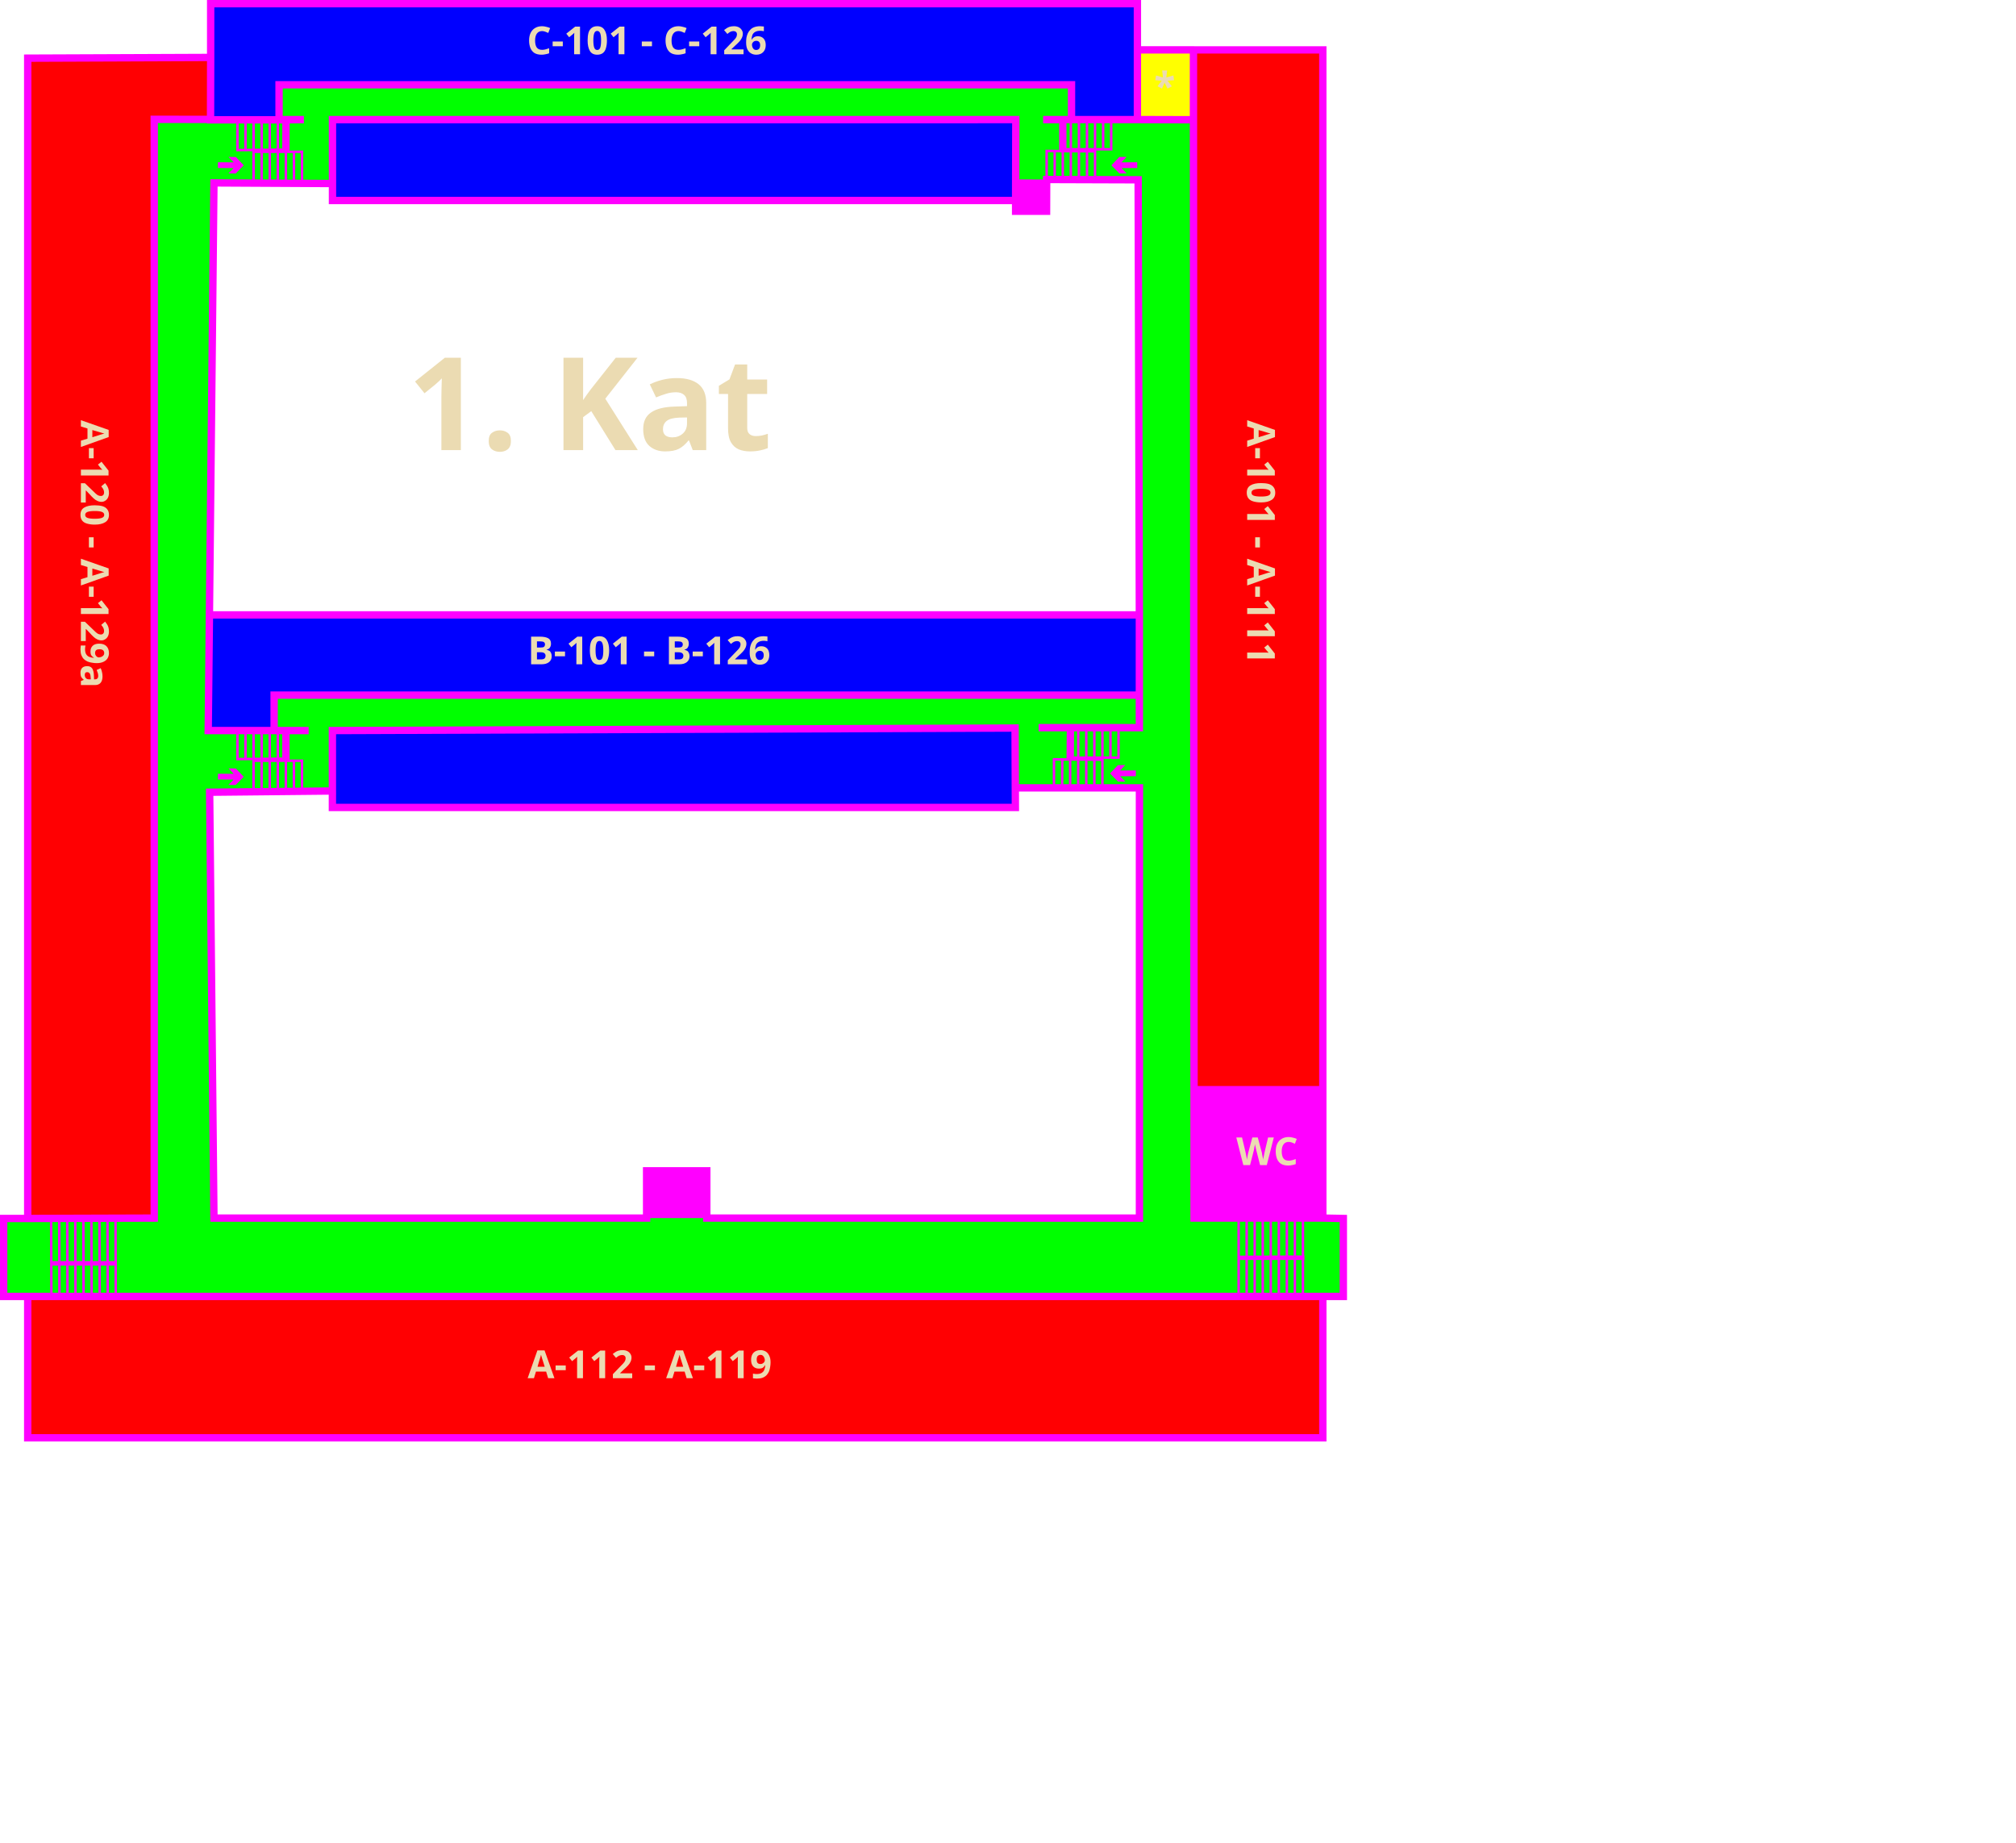
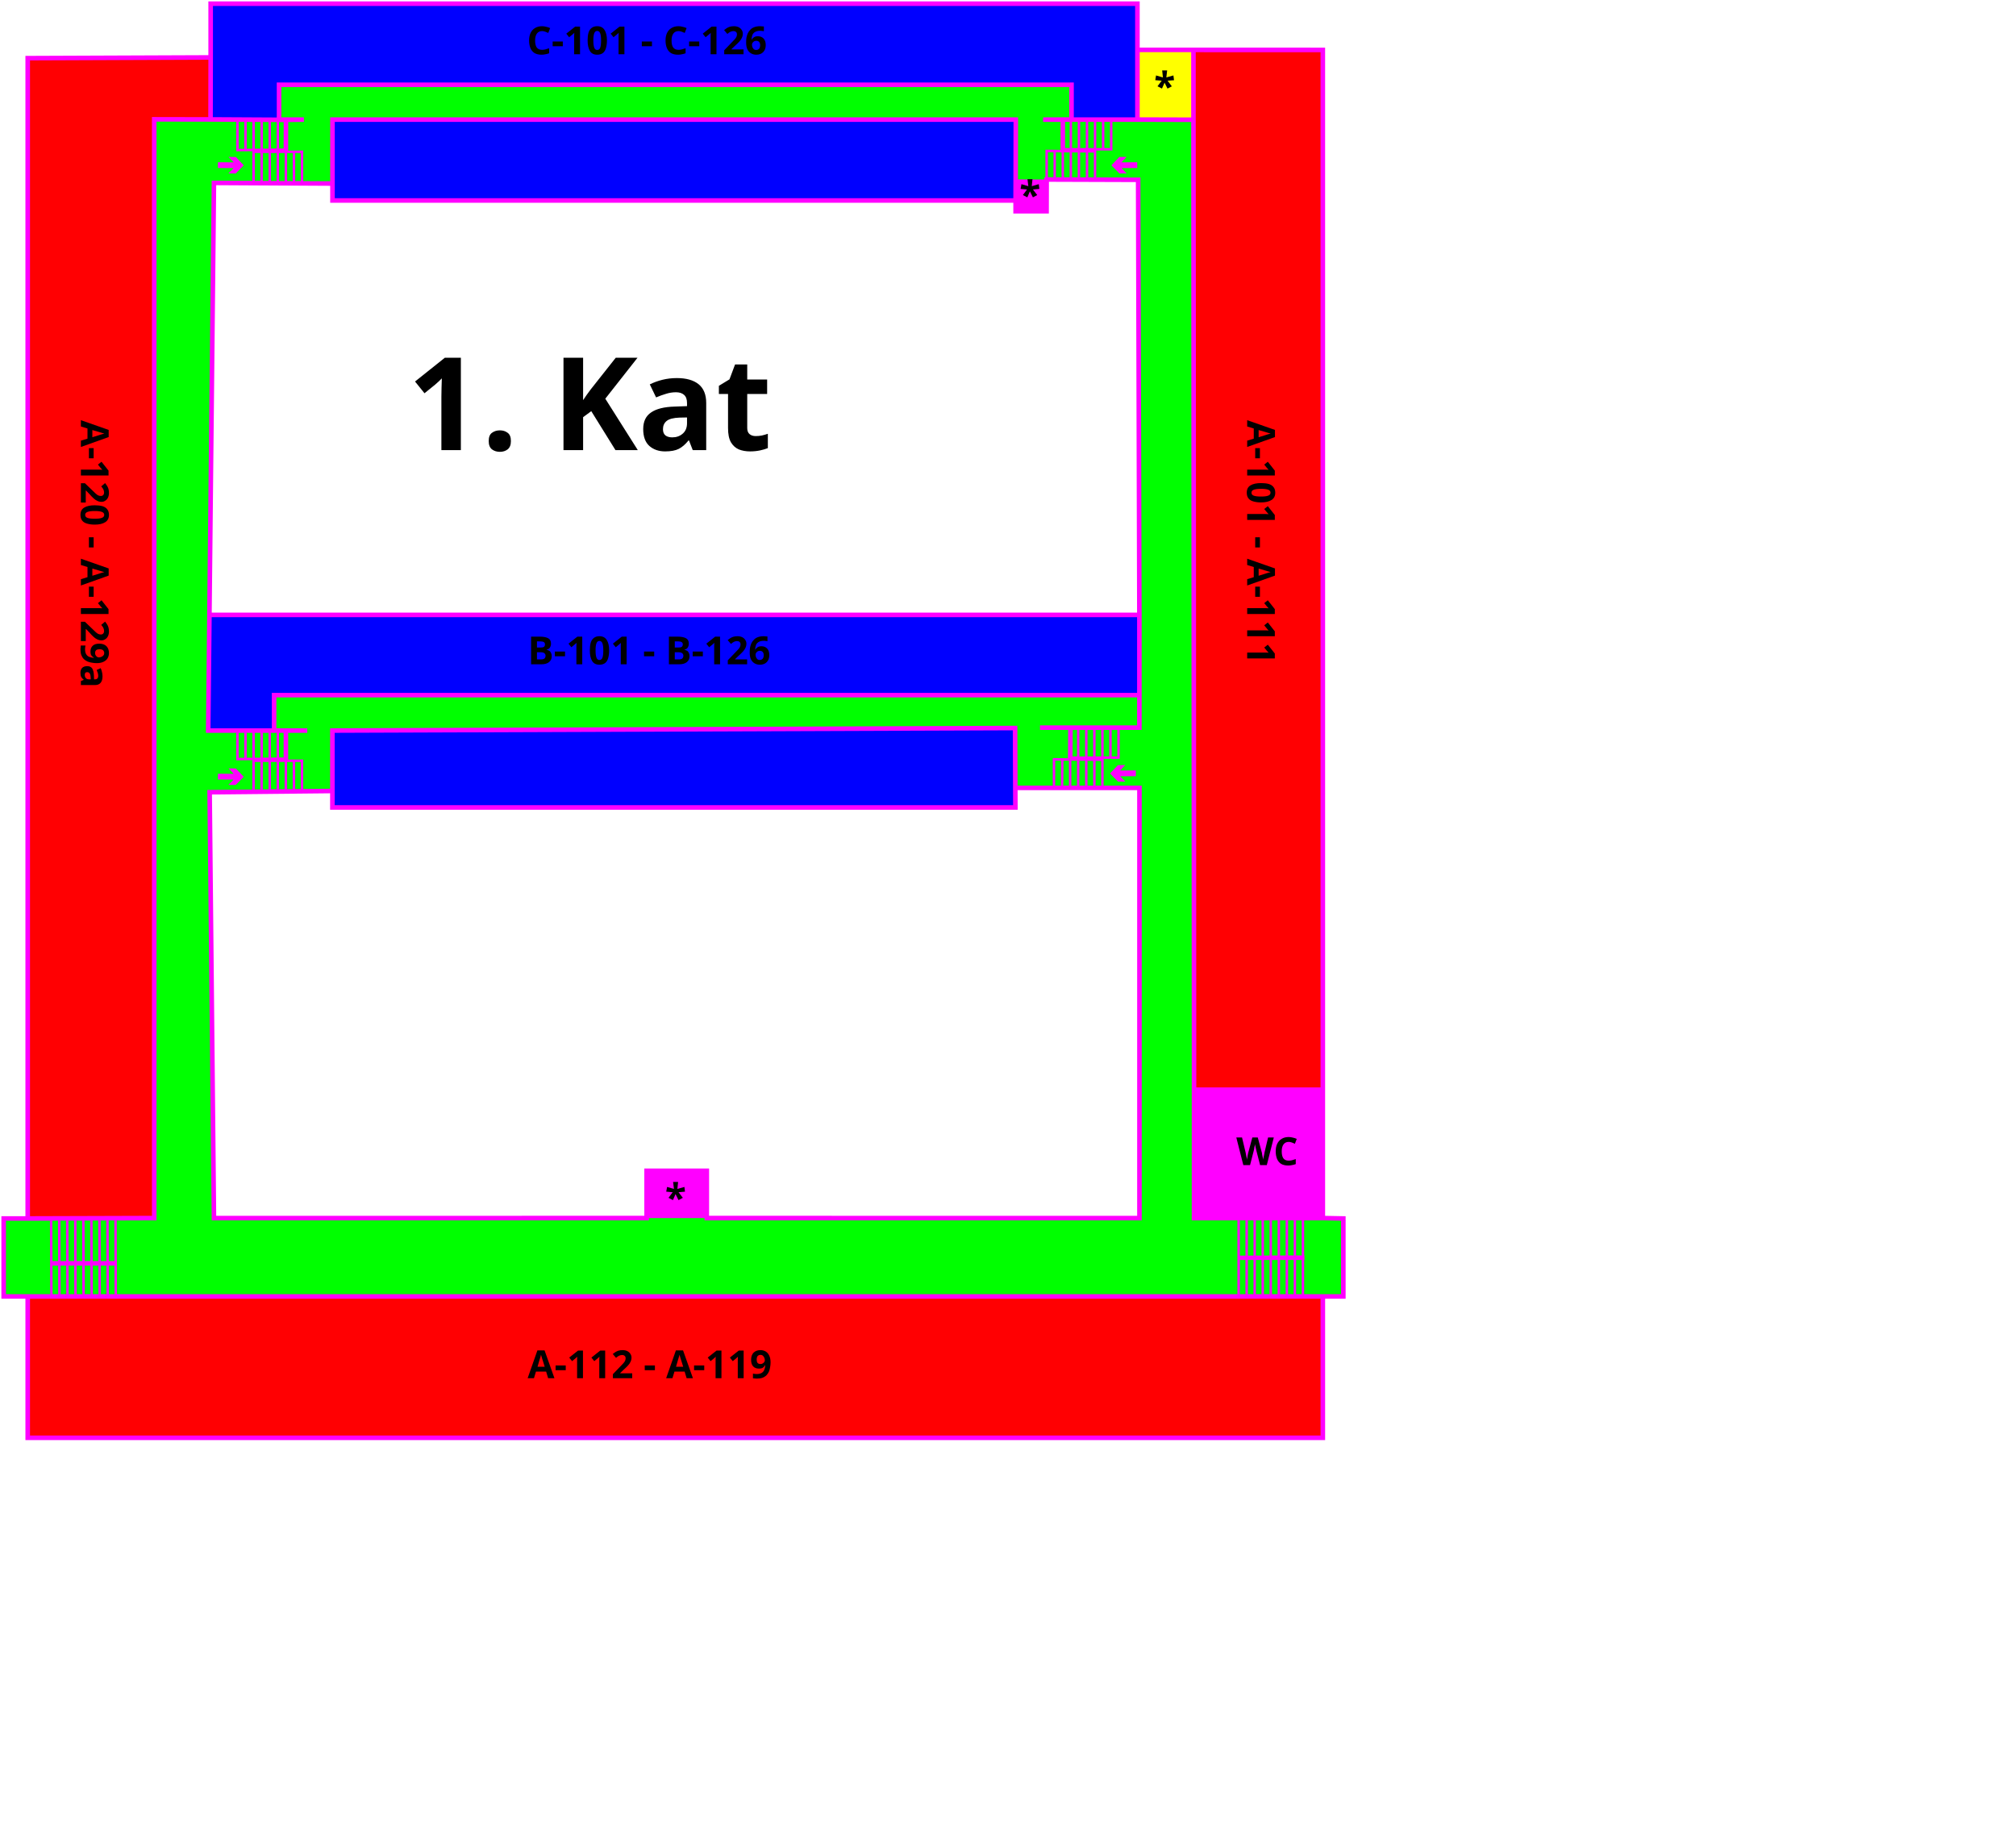
<svg xmlns="http://www.w3.org/2000/svg" width="220mm" height="201mm" viewBox="0 0 220 201" version="1.1" id="svg5" xml:space="preserve">
  <defs id="defs2">
    <symbol id="LeftArrow">
      <path d="M 9,36 31,14 H 46 L 30,30 H 62 V 42 H 30 L 46,58 H 31 Z" style="stroke:none" id="path137703" />
    </symbol>
  </defs>
  <g id="rooms" style="display:inline" transform="matrix(0.2672234,0,0,0.2672234,41.94234,31.80319)">
    <path id="1-A-3" style="opacity:1;fill:#ff0002;fill-opacity:1;stroke:none;stroke-width:2;stroke-dasharray:none;stroke-opacity:1" d="m -145.224,-95.561 v 0.296 h -0.418 l 1e-5,473.745 51.67,-0.163 V -70.297 l 22.995,0.044 0.049,-25.308 z" />
    <rect style="opacity:1;fill:#ff0002;fill-opacity:1;stroke:none;stroke-width:1.995;stroke-dasharray:none;stroke-opacity:1" id="1-A-2" width="528.892" height="57.882" x="-145.641" y="-468.024" transform="scale(1,-1)" />
    <rect style="display:inline;opacity:1;fill:#ff0002;fill-opacity:1;stroke:none;stroke-width:2;stroke-dasharray:none;stroke-opacity:1" id="1-A-1" width="52.596" height="424.536" x="330.654" y="-98.639" />
    <rect style="opacity:1;fill:#ffff00;fill-opacity:1;stroke:none;stroke-width:2.202;stroke-dasharray:none;stroke-opacity:1" id="1-Croaticum" width="23.12" height="28.527" x="307.534" y="-98.646" />
    <path id="1-C" style="display:inline;opacity:1;fill:#0000ff;fill-opacity:0.998;stroke:none;stroke-width:2;stroke-dasharray:none;stroke-opacity:1" d="M -70.928,117.513 V 70.179 h 49.745 V 37.157 H 257.789 v 33.022 h 49.745 v 47.334 z" transform="scale(1,-1)" />
    <path id="1-B" style="display:inline;opacity:1;fill:#0000ff;fill-opacity:1;stroke:none;stroke-width:2.055;stroke-dasharray:none;stroke-opacity:1" d="m -71.928,132.045 v 47.219 h 50.708 v 31.394 H 257.691 V 178.238 h 50.637 v -46.193 z" />
    <rect style="opacity:1;fill:#ff00ff;fill-opacity:1;stroke:none;stroke-width:2.823;stroke-dasharray:none;stroke-opacity:1" id="1-elevator-1" width="24.582" height="20.801" x="107.097" y="-379.816" transform="scale(1,-1)" />
    <rect style="display:inline;opacity:1;fill:#ff00ff;fill-opacity:1;stroke:none;stroke-width:1.873;stroke-dasharray:none;stroke-opacity:1" id="1-elevator-2" width="15.879" height="13.567" x="-307.833" y="164.802" transform="scale(-1,1)" />
    <rect style="opacity:1;fill:#ff00ff;fill-opacity:1;stroke:none;stroke-width:2.253;stroke-dasharray:none;stroke-opacity:1" id="1-elevator-3" width="12.645" height="14.435" x="257.789" y="-47.211" />
    <rect style="opacity:1;fill:#ff00ff;fill-opacity:1;stroke:none;stroke-width:2.039;stroke-dasharray:none;stroke-opacity:1" id="1-toilet" width="52.597" height="52.417" x="330.654" y="325.897" />
  </g>
  <circle id="image-anchor" style="fill:#000000;stroke:#ff00ff;stroke-width:0.265" cx="74.133" cy="77.133" r="0.001" />
  <path id="hallway" style="display:inline;opacity:1;fill:#00ff00;fill-opacity:1;stroke:none;stroke-width:0.534;stroke-dasharray:none;stroke-opacity:0.083" d="m 30.436,9.251 v 3.799 l 2.709,0.044 -16.33,-0.032 4e-6,119.836 -16.43,0.043 v 8.505 H 146.578 v -8.505 H 130.285 V 13.066 l -13.369,-0.018 V 9.251 h -3.1 z m 5.829,3.799 74.548,-0.002 1.7e-4,6.526 13.373,0.044 v 56.224 h -4.174 -1.38 -88.736 v 3.865 h 3.426 -10.615 l 0.625,-59.752 12.934,0.07 z m 74.522,66.383 v 6.527 h 13.54 V 132.899 H 23.332 L 22.861,86.3 H 36.256 v -6.593 z" />
-   <path id="walls" style="display:inline;fill:#ff00ff;fill-opacity:0.001;stroke:#ff00ff;stroke-width:0.802;stroke-linecap:square;stroke-dasharray:none;stroke-opacity:1" d="M 144.356,141.447 H 3.024 m 112.957,-125.297 0,-3.101 -2.149,-10e-7 3.1,-0.002 m -6.102,8.826 v 1.171 m -80.917,56.662 1.286,3e-5 8e-6,3.297 -8e-6,-3.297 2.083,-3e-5 m 91.054,-3.905 v 3.59 h -7.523 l -0.025,3.47 0.025,-3.47 h -3.071 m -77.469,8.705 h 74.532 l -0.032,-8.663 -74.5,0.274 z m 0,-1.796 -13.394,0.136 0.47,46.463 47.213,-0.001 v -5.157 h 6.569 v 5.157 l 47.213,0.001 V 85.959 H 110.803 M 36.282,20.025 23.348,19.955 22.855,67.089 m 87.975,-44.044 3.379,-3e-5 0.011,-3.46 9.982,0.033 0.133,47.471 M 36.282,13.05 v 8.824 h 74.548 l 0.022,-8.826 z m -13.427,54.039 -0.133,12.618 h 7.191 v -3.865 h 3.426 90.997 v -8.753 H 22.855 M 130.301,118.891 v 14.007 H 144.356 M 130.239,13.066 130.301,118.891 h 14.055 M 130.239,5.444 v 7.621 l -6.117,-0.018 M 3.024,132.942 16.831,132.899 V 13.018 l 6.145,0.012 0.013,-6.763 -0.013,6.807 h 8.231 l -0.009,3.487 0.009,-3.487 1.954,-0.025 H 30.452 V 9.251 h 2.709 80.67 3.1 v 3.797 h 7.191 l 1e-5,-7.605 M 3.024,6.346 3.024,132.942 H 0.401 v 8.505 l 2.623,2e-5 v 15.423 H 144.356 V 141.447 h 2.238 v -8.505 l -2.238,-0.044 -8e-4,-127.453 -20.233,-0.002 V 0.401 H 22.989 l 1e-6,5.866 z" />
+   <path id="walls" style="display:inline;fill:#ff00ff;fill-opacity:0.001;stroke:#ff00ff;stroke-width:0.5;stroke-linecap:square;stroke-dasharray:none;stroke-opacity:1" d="M 144.356,141.447 H 3.024 M 115.981,16.15 v -3.101 l -2.149,-10e-7 3.1,-0.002 m -6.102,8.826 v 1.171 m -80.917,56.662 1.286,3e-5 8e-6,3.297 -8e-6,-3.297 2.083,-3e-5 m 91.054,-3.905 v 3.59 h -7.523 l -0.025,3.47 0.025,-3.47 h -3.071 m -77.469,8.705 h 74.532 l -0.032,-8.663 -74.5,0.274 z m 0,-1.796 -13.394,0.136 0.47,46.463 47.213,-0.001 v -5.157 h 6.569 v 5.157 l 47.213,0.001 V 85.959 H 110.803 M 36.282,20.025 23.348,19.955 22.855,67.089 m 87.975,-44.044 3.379,-3e-5 0.011,-3.46 9.982,0.033 0.133,47.471 M 36.282,13.05 v 8.824 h 74.548 l 0.022,-8.826 z m -13.427,54.039 -0.133,12.618 h 7.191 v -3.865 h 3.426 90.997 v -8.753 H 22.855 M 130.301,118.891 v 14.007 H 144.356 M 130.239,13.066 130.301,118.891 h 14.055 M 130.239,5.444 v 7.621 l -6.117,-0.018 M 3.024,132.942 16.831,132.899 V 13.018 l 6.145,0.012 0.013,-6.763 -0.013,6.763 8.231,0.044 -0.009,3.487 0.009,-3.487 1.954,-0.025 H 30.452 V 9.251 h 2.709 80.67 3.1 v 3.797 h 7.191 l 1e-5,-7.605 M 3.024,6.346 3.024,132.942 H 0.401 v 8.505 l 2.623,2e-5 v 15.423 H 144.356 V 141.447 h 2.238 v -8.505 l -2.238,-0.044 -8e-4,-127.453 -20.233,-0.002 V 0.401 H 22.989 l 1e-6,5.866 z" />
  <path id="stairs" style="display:inline;fill:#00ff00;fill-opacity:0.001;stroke:#ff00ff;stroke-width:0.267;stroke-linecap:square;stroke-dasharray:none;stroke-opacity:1" d="m 142.215,137.337 h -7.019 m -0.012,-0.21 7.03,-0.022 m -7.045,-4.233 v 8.55 m 0.877,-8.55 v 8.55 m 0.877,-8.55 v 8.55 m 0.877,-8.55 v 8.55 m 0.877,-8.55 v 8.55 m 0.877,-8.55 v 8.55 m 0.877,-8.55 v 8.55 m 0.877,-8.55 v 8.55 m 0.877,-8.55 v 8.55 M 12.627,137.951 H 5.608 m 0,-0.232 h 7.019 m -7.045,-4.801 0.026,8.53 m 0.852,-8.53 0.026,8.53 m 0.852,-8.53 0.026,8.53 m 0.852,-8.53 0.026,8.53 m 0.852,-8.53 0.026,8.53 m 0.852,-8.53 0.026,8.53 m 0.852,-8.53 0.026,8.53 m 0.852,-8.53 0.026,8.53 m 0.852,-8.53 0.026,8.53 M 118.622,19.585 v -3.112 m -1.761,-0.185 V 13.136 m 0.88,3.151 V 13.136 m 0.88,3.151 V 13.136 m 0.88,3.151 V 13.136 m 0.88,3.151 V 13.136 m 0.88,3.151 V 13.136 m -6.163,6.448 v -3.104 m 0.88,3.104 v -3.112 m 0.88,3.112 v -3.112 m 0.88,3.112 v -3.112 m 1.761,0.045 -1e-5,3.067 m -5.282,-7.7e-5 v -3.112 l 5.282,0.045 m -3.521,-3.381 v 3.151 l 5.282,7.5e-5 m -1.835,69.672 v -3.112 m -1.761,-0.185 v -3.151 m 0.88,3.151 v -3.151 m 0.88,3.151 v -3.151 m 0.88,3.151 v -3.151 m 0.88,3.151 v -3.151 m 0.88,3.151 v -3.151 m -6.163,6.448 0.026,-3.104 m 0.854,3.104 v -3.112 m 0.88,3.112 v -3.112 m 0.88,3.112 v -3.112 m 1.761,0.045 -1e-5,3.067 m -5.282,-8e-5 v -3.112 l 5.282,0.045 m -3.521,-3.381 v 3.151 l 5.282,8e-5 M 30.317,13.264 v 3.112 m -1.761,0.185 -0.011,3.374 m 0.892,-3.374 v 3.365 m 0.88,-3.365 v 3.356 m 0.88,-3.356 v 3.347 m 0.88,-3.347 v 3.338 m 0.88,-3.338 v 3.296 m -6.163,-6.593 v 3.112 m 0.88,-3.112 v 3.112 m 0.88,-3.112 v 3.112 m 0.88,-3.112 v 3.112 m 1.761,-0.045 -8e-6,-3.067 m -5.282,7.8e-5 3e-6,3.112 5.282,-0.045 m -3.521,3.613 v -3.383 h 5.282 m -2.641,63.145 v 3.112 m -1.761,0.185 -0.011,3.374 m 0.892,-3.374 v 3.365 m 0.88,-3.365 v 3.356 m 0.88,-3.356 v 3.347 m 0.88,-3.347 v 3.338 m 0.88,-3.338 v 3.296 m -6.163,-6.593 v 3.112 m 0.88,-3.112 v 3.112 m 0.88,-3.112 v 3.112 m 0.88,-3.112 v 3.112 m 1.761,-0.045 -8e-6,-3.067 m -5.282,8e-5 3e-6,3.112 5.282,-0.045 m -3.521,3.613 v -3.383 h 5.282" />
  <path id="arrows-bottom" style="display:none;fill:#ff00ff;fill-opacity:1;stroke:#ff00ff;stroke-width:0.19;stroke-dasharray:none;stroke-opacity:1" d="m 16.764,138.866 -0.531,0.005 -0.77,0.814 0.786,0.798 0.531,-0.005 -0.572,-0.58 1.847,-0.012 -0.004,-0.44 -1.847,0.012 z m 114.285,-0.249 0.531,0.005 0.77,0.814 -0.786,0.798 -0.531,-0.005 0.572,-0.58 -1.847,-0.012 0.004,-0.44 1.847,0.012 z" />
  <path id="arrows-top" style="fill:#ff00ff;fill-opacity:1;stroke:#ff00ff;stroke-width:0.19;stroke-dasharray:none;stroke-opacity:1" d="m 122.717,17.217 -0.531,0.005 -0.77,0.814 0.786,0.798 0.531,-0.005 -0.572,-0.58 1.847,-0.012 -0.004,-0.44 -1.847,0.012 z m -0.148,66.353 -0.531,0.005 -0.77,0.814 0.786,0.798 0.531,-0.005 -0.572,-0.58 1.847,-0.012 -0.004,-0.44 -1.847,0.012 z m -97.404,0.363 0.531,0.005 0.77,0.814 -0.786,0.798 -0.531,-0.005 0.572,-0.58 -1.847,-0.012 0.004,-0.44 1.847,0.012 z m 0,-66.716 0.531,0.005 0.77,0.814 -0.786,0.798 -0.531,-0.005 0.572,-0.58 -1.847,-0.012 0.004,-0.44 1.847,0.012 z" />
-   <g id="map-text" style="fill:#ebdbb2;fill-opacity:1;stroke:none">
-     <text xml:space="preserve" style="font-style:normal;font-variant:normal;font-weight:bold;font-stretch:normal;font-size:4.233px;font-family:'Courier Prime';-inkscape-font-specification:'Courier Prime Bold';display:inline;fill:#ebdbb2;stroke:none;stroke-width:0.267;fill-opacity:1" x="134.915" y="127.121" id="text398-0">
-       <tspan id="tspan396-62" style="font-style:normal;font-variant:normal;font-weight:bold;font-stretch:normal;font-size:4.233px;font-family:'Courier Prime';-inkscape-font-specification:'Courier Prime Bold';fill:#ebdbb2;stroke:none;stroke-width:0.267;fill-opacity:1" x="134.915" y="127.121">WC</tspan>
+   <g id="map-text" style="fill:#000000;fill-opacity:1;stroke:none">
+     <text xml:space="preserve" style="font-style:normal;font-variant:normal;font-weight:bold;font-stretch:normal;font-size:4.233px;font-family:'Courier Prime';-inkscape-font-specification:'Courier Prime Bold';display:inline;fill:#000000;stroke:none;stroke-width:0.267;fill-opacity:1" x="134.915" y="127.121" id="text398-0">
+       <tspan id="tspan396-62" style="font-style:normal;font-variant:normal;font-weight:bold;font-stretch:normal;font-size:4.233px;font-family:'Courier Prime';-inkscape-font-specification:'Courier Prime Bold';fill:#000000;stroke:none;stroke-width:0.267;fill-opacity:1" x="134.915" y="127.121">WC</tspan>
    </text>
-     <text xml:space="preserve" style="font-style:normal;font-variant:normal;font-weight:bold;font-stretch:normal;font-size:4.233px;font-family:'Courier Prime';-inkscape-font-specification:'Courier Prime Bold';fill:#ebdbb2;fill-opacity:1;stroke:none;stroke-width:0.267;stroke-opacity:1" x="57.583" y="72.477" id="text1416">
-       <tspan style="font-size:4.233px;stroke-width:0.267;fill:#ebdbb2;fill-opacity:1;stroke:none" x="57.583" y="72.477" id="tspan785">B-101 - B-126</tspan>
+     <text xml:space="preserve" style="font-style:normal;font-variant:normal;font-weight:bold;font-stretch:normal;font-size:4.233px;font-family:'Courier Prime';-inkscape-font-specification:'Courier Prime Bold';fill:#000000;fill-opacity:1;stroke:none;stroke-width:0.267;stroke-opacity:1" x="57.583" y="72.477" id="text1416">
+       <tspan style="font-size:4.233px;stroke-width:0.267;fill:#000000;fill-opacity:1;stroke:none" x="57.583" y="72.477" id="tspan785">B-101 - B-126</tspan>
    </text>
-     <text xml:space="preserve" style="font-style:normal;font-variant:normal;font-weight:bold;font-stretch:normal;font-size:4.233px;font-family:'Courier Prime';-inkscape-font-specification:'Courier Prime Bold';fill:#ebdbb2;fill-opacity:1;stroke:none;stroke-width:0.267;stroke-opacity:1" x="57.583" y="150.366" id="text1416-3">
-       <tspan style="font-size:4.233px;stroke-width:0.267;fill:#ebdbb2;fill-opacity:1;stroke:none" x="57.583" y="150.366" id="tspan785-56">A-112 - A-119</tspan>
+     <text xml:space="preserve" style="font-style:normal;font-variant:normal;font-weight:bold;font-stretch:normal;font-size:4.233px;font-family:'Courier Prime';-inkscape-font-specification:'Courier Prime Bold';fill:#000000;fill-opacity:1;stroke:none;stroke-width:0.267;stroke-opacity:1" x="57.583" y="150.366" id="text1416-3">
+       <tspan style="font-size:4.233px;stroke-width:0.267;fill:#000000;fill-opacity:1;stroke:none" x="57.583" y="150.366" id="tspan785-56">A-112 - A-119</tspan>
    </text>
-     <text xml:space="preserve" style="font-style:normal;font-variant:normal;font-weight:bold;font-stretch:normal;font-size:4.233px;font-family:'Courier Prime';-inkscape-font-specification:'Courier Prime Bold';fill:#ebdbb2;fill-opacity:1;stroke:none;stroke-width:0.267;stroke-opacity:1" x="45.844" y="-136.098" id="text1416-3-3" transform="rotate(90)">
-       <tspan style="font-size:4.233px;stroke-width:0.267;fill:#ebdbb2;fill-opacity:1;stroke:none" x="45.844" y="-136.098" id="tspan785-56-6">A-101 - A-111</tspan>
+     <text xml:space="preserve" style="font-style:normal;font-variant:normal;font-weight:bold;font-stretch:normal;font-size:4.233px;font-family:'Courier Prime';-inkscape-font-specification:'Courier Prime Bold';fill:#000000;fill-opacity:1;stroke:none;stroke-width:0.267;stroke-opacity:1" x="45.844" y="-136.098" id="text1416-3-3" transform="rotate(90)">
+       <tspan style="font-size:4.233px;stroke-width:0.267;fill:#000000;fill-opacity:1;stroke:none" x="45.844" y="-136.098" id="tspan785-56-6">A-101 - A-111</tspan>
    </text>
-     <text xml:space="preserve" style="font-style:normal;font-variant:normal;font-weight:bold;font-stretch:normal;font-size:4.233px;font-family:'Courier Prime';-inkscape-font-specification:'Courier Prime Bold';fill:#ebdbb2;fill-opacity:1;stroke:none;stroke-width:0.267;stroke-opacity:1" x="45.844" y="-8.825" id="text1416-3-3-3" transform="rotate(90)">
-       <tspan style="font-size:4.233px;stroke-width:0.267;fill:#ebdbb2;fill-opacity:1;stroke:none" x="45.844" y="-8.825" id="tspan785-56-6-6">A-120 - A-129a</tspan>
+     <text xml:space="preserve" style="font-style:normal;font-variant:normal;font-weight:bold;font-stretch:normal;font-size:4.233px;font-family:'Courier Prime';-inkscape-font-specification:'Courier Prime Bold';fill:#000000;fill-opacity:1;stroke:none;stroke-width:0.267;stroke-opacity:1" x="45.844" y="-8.825" id="text1416-3-3-3" transform="rotate(90)">
+       <tspan style="font-size:4.233px;stroke-width:0.267;fill:#000000;fill-opacity:1;stroke:none" x="45.844" y="-8.825" id="tspan785-56-6-6">A-120 - A-129a</tspan>
    </text>
-     <text xml:space="preserve" style="display:inline;font-style:normal;font-variant:normal;font-weight:bold;font-stretch:normal;font-size:15.842px;font-family:'Courier Prime';-inkscape-font-specification:'Courier Prime Bold';fill:#ebdbb2;fill-opacity:1;stroke:none;stroke-width:0.999;stroke-opacity:1" x="314.344" y="-78.209" id="text2239" transform="matrix(0.2672234,0,0,0.2672234,41.94234,31.80319)">
-       <tspan id="tspan2237" style="stroke-width:0.999;fill:#ebdbb2;fill-opacity:1;stroke:none" x="314.344" y="-78.209">*</tspan>
+     <text xml:space="preserve" style="display:inline;font-style:normal;font-variant:normal;font-weight:bold;font-stretch:normal;font-size:15.842px;font-family:'Courier Prime';-inkscape-font-specification:'Courier Prime Bold';fill:#000000;fill-opacity:1;stroke:none;stroke-width:0.999;stroke-opacity:1" x="314.344" y="-78.209" id="text2239" transform="matrix(0.2672234,0,0,0.2672234,41.94234,31.80319)">
+       <tspan id="tspan2237" style="stroke-width:0.999;fill:#000000;fill-opacity:1;stroke:none" x="314.344" y="-78.209">*</tspan>
    </text>
-     <text xml:space="preserve" style="font-style:normal;font-variant:normal;font-weight:bold;font-stretch:normal;font-size:4.233px;font-family:'Courier Prime';-inkscape-font-specification:'Courier Prime Bold';fill:#ebdbb2;fill-opacity:1;stroke:none;stroke-width:0.267;stroke-opacity:1" x="57.49" y="5.921" id="text1416-7">
-       <tspan style="font-size:4.233px;stroke-width:0.267;fill:#ebdbb2;fill-opacity:1;stroke:none" x="57.49" y="5.921" id="tspan785-5">C-101 - C-126</tspan>
+     <text xml:space="preserve" style="font-style:normal;font-variant:normal;font-weight:bold;font-stretch:normal;font-size:4.233px;font-family:'Courier Prime';-inkscape-font-specification:'Courier Prime Bold';fill:#000000;fill-opacity:1;stroke:none;stroke-width:0.267;stroke-opacity:1" x="57.49" y="5.921" id="text1416-7">
+       <tspan style="font-size:4.233px;stroke-width:0.267;fill:#000000;fill-opacity:1;stroke:none" x="57.49" y="5.921" id="tspan785-5">C-101 - C-126</tspan>
    </text>
-     <text xml:space="preserve" style="font-style:normal;font-variant:normal;font-weight:bold;font-stretch:normal;font-size:14.111px;font-family:'Courier Prime';-inkscape-font-specification:'Courier Prime Bold';fill:#ebdbb2;fill-opacity:1;stroke:none;stroke-width:0.267;stroke-opacity:1" x="73.528" y="49.107" id="text2907-3">
-       <tspan id="tspan2905-6" style="font-size:14.111px;text-align:center;text-anchor:middle;stroke-width:0.267;fill:#ebdbb2;fill-opacity:1;stroke:none" x="73.528" y="49.107">1. Kat</tspan>
+     <text xml:space="preserve" style="font-style:normal;font-variant:normal;font-weight:bold;font-stretch:normal;font-size:14.111px;font-family:'Courier Prime';-inkscape-font-specification:'Courier Prime Bold';fill:#000000;fill-opacity:1;stroke:none;stroke-width:0.267;stroke-opacity:1" x="73.528" y="49.107" id="text2907-3">
+       <tspan id="tspan2905-6" style="font-size:14.111px;text-align:center;text-anchor:middle;stroke-width:0.267;fill:#000000;fill-opacity:1;stroke:none" x="73.528" y="49.107">1. Kat</tspan>
+     </text>
+     <text xml:space="preserve" style="font-style:normal;font-variant:normal;font-weight:bold;font-stretch:normal;font-size:4.233px;font-family:'Courier Prime';-inkscape-font-specification:'Courier Prime Bold';display:inline;fill:#000000;fill-opacity:1;stroke:none;stroke-width:0.267;stroke-opacity:1" x="111.25" y="22.766" id="text2239-6">
+       <tspan id="tspan2237-2" style="fill:#000000;fill-opacity:1;stroke:none;stroke-width:0.267" x="111.25" y="22.766">*</tspan>
+     </text>
+     <text xml:space="preserve" style="font-style:normal;font-variant:normal;font-weight:bold;font-stretch:normal;font-size:4.233px;font-family:'Courier Prime';-inkscape-font-specification:'Courier Prime Bold';display:inline;fill:#000000;fill-opacity:1;stroke:none;stroke-width:0.267;stroke-opacity:1" x="72.577" y="132.169" id="text2239-6-9">
+       <tspan id="tspan2237-2-1" style="fill:#000000;fill-opacity:1;stroke:none;stroke-width:0.267" x="72.577" y="132.169">*</tspan>
    </text>
  </g>
</svg>
